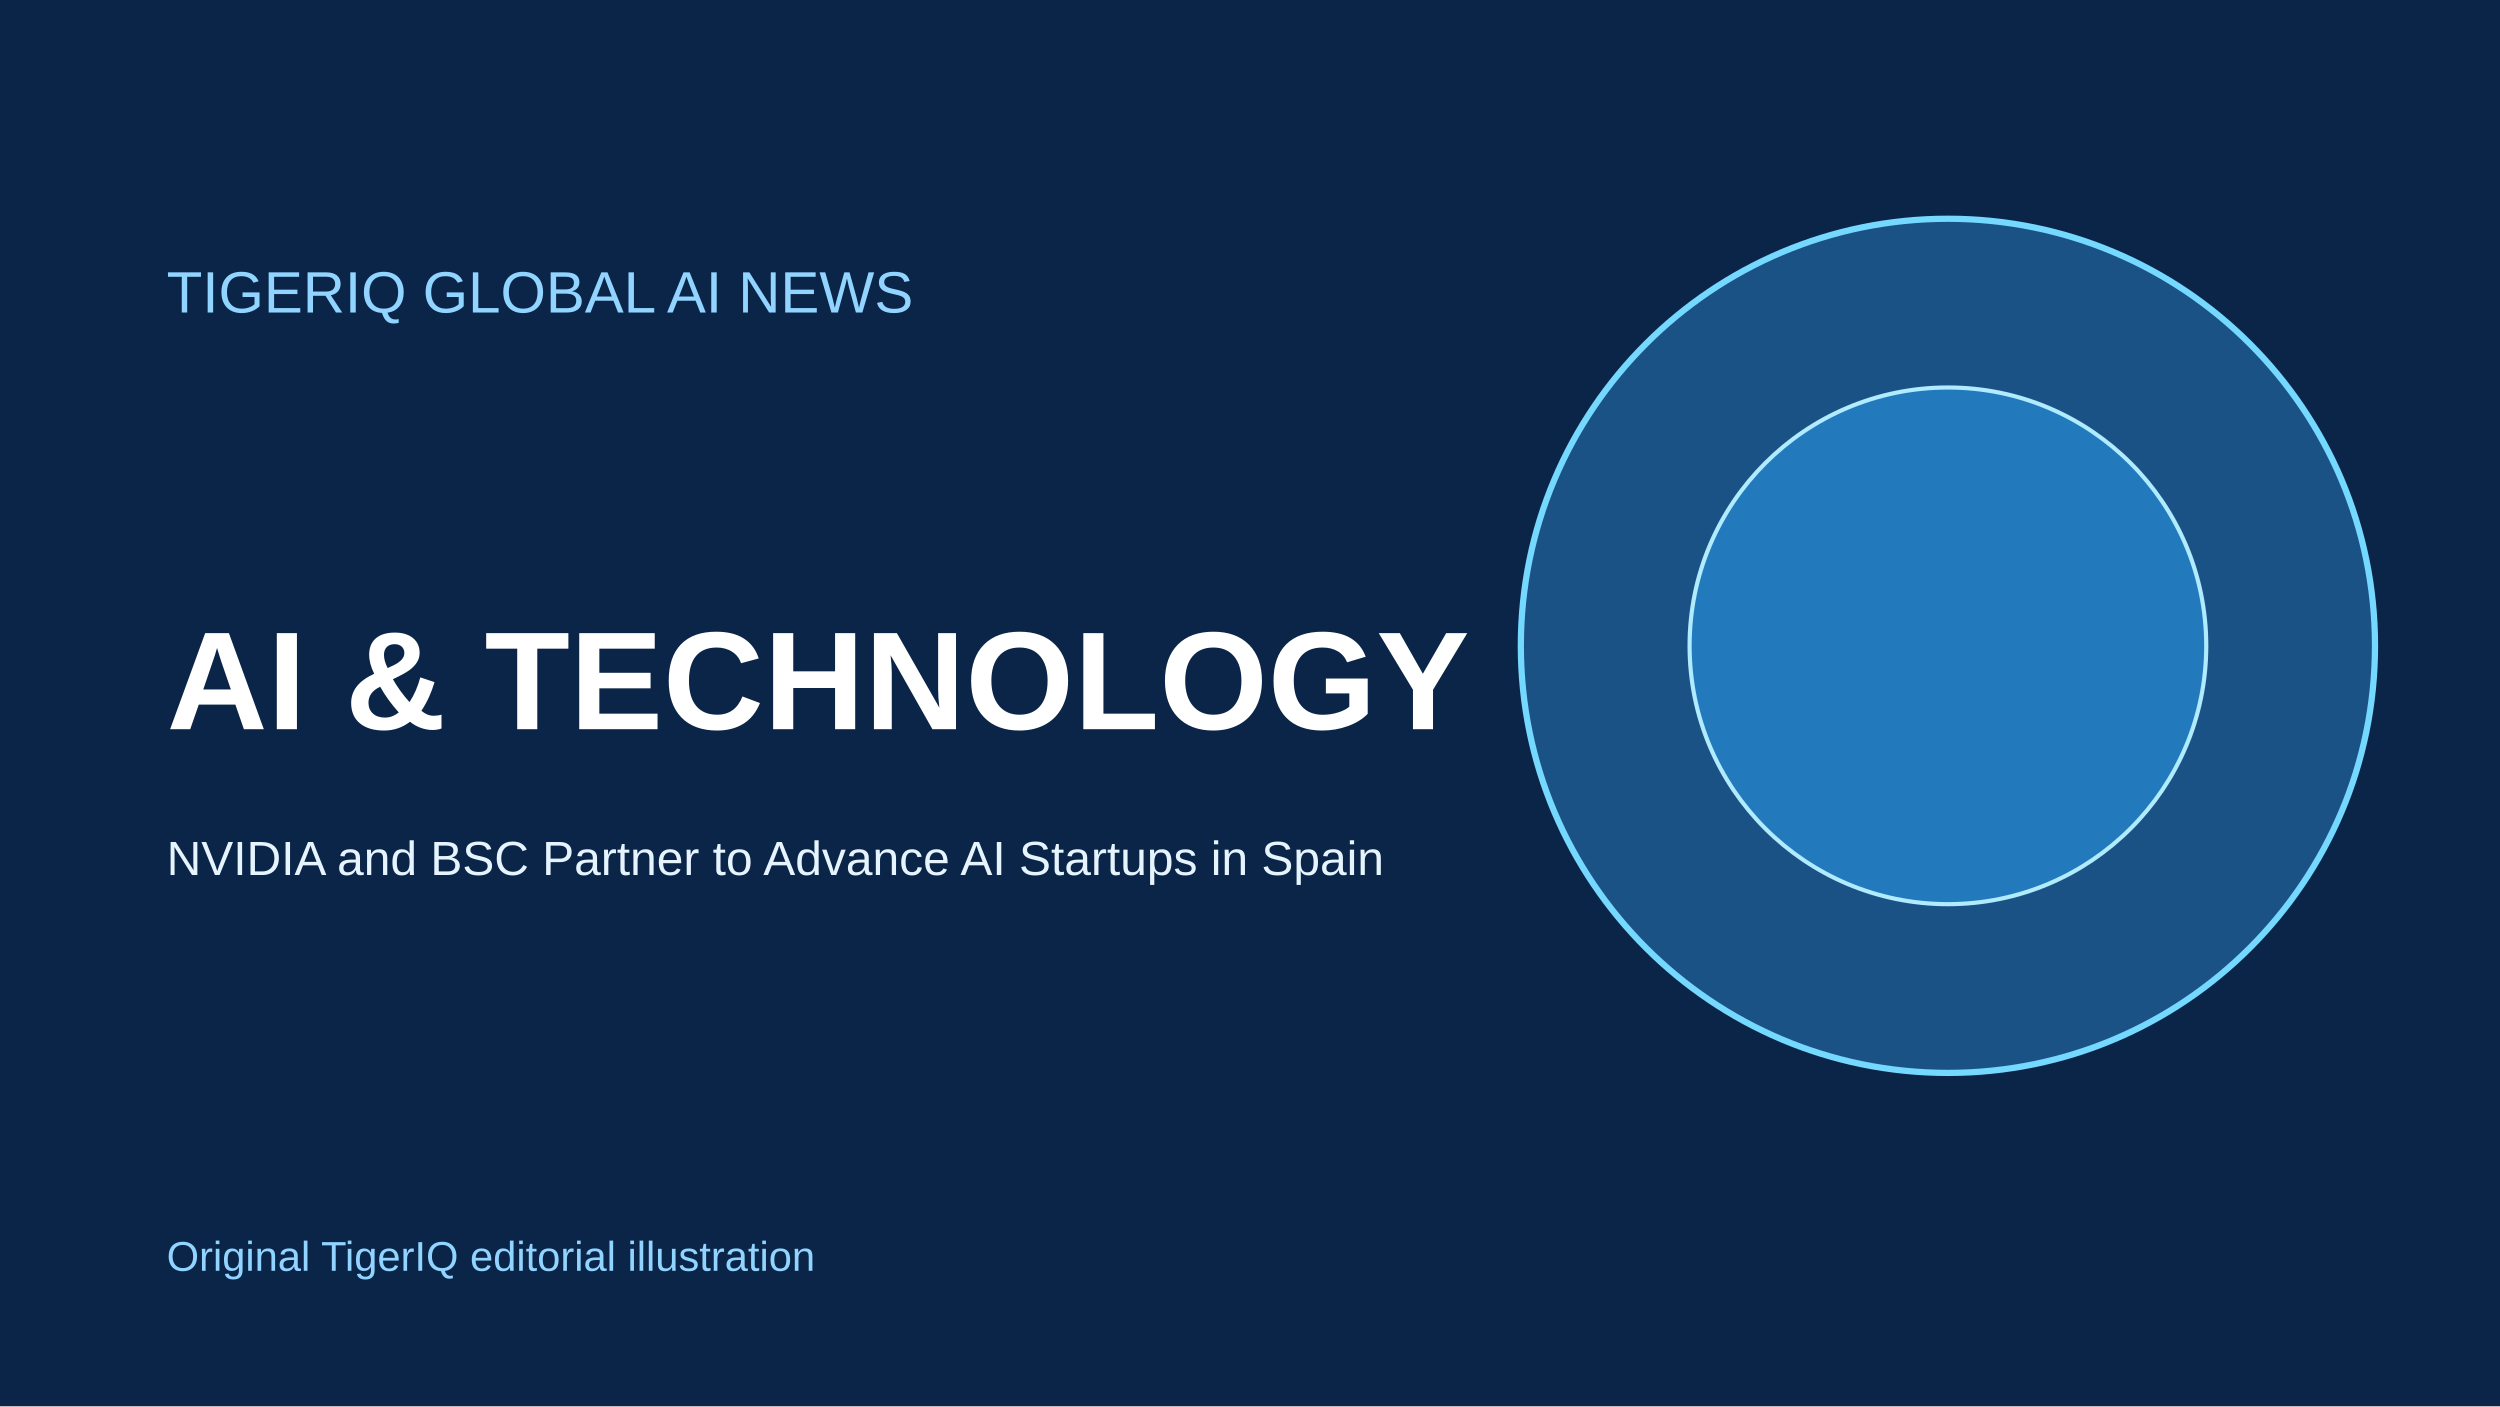
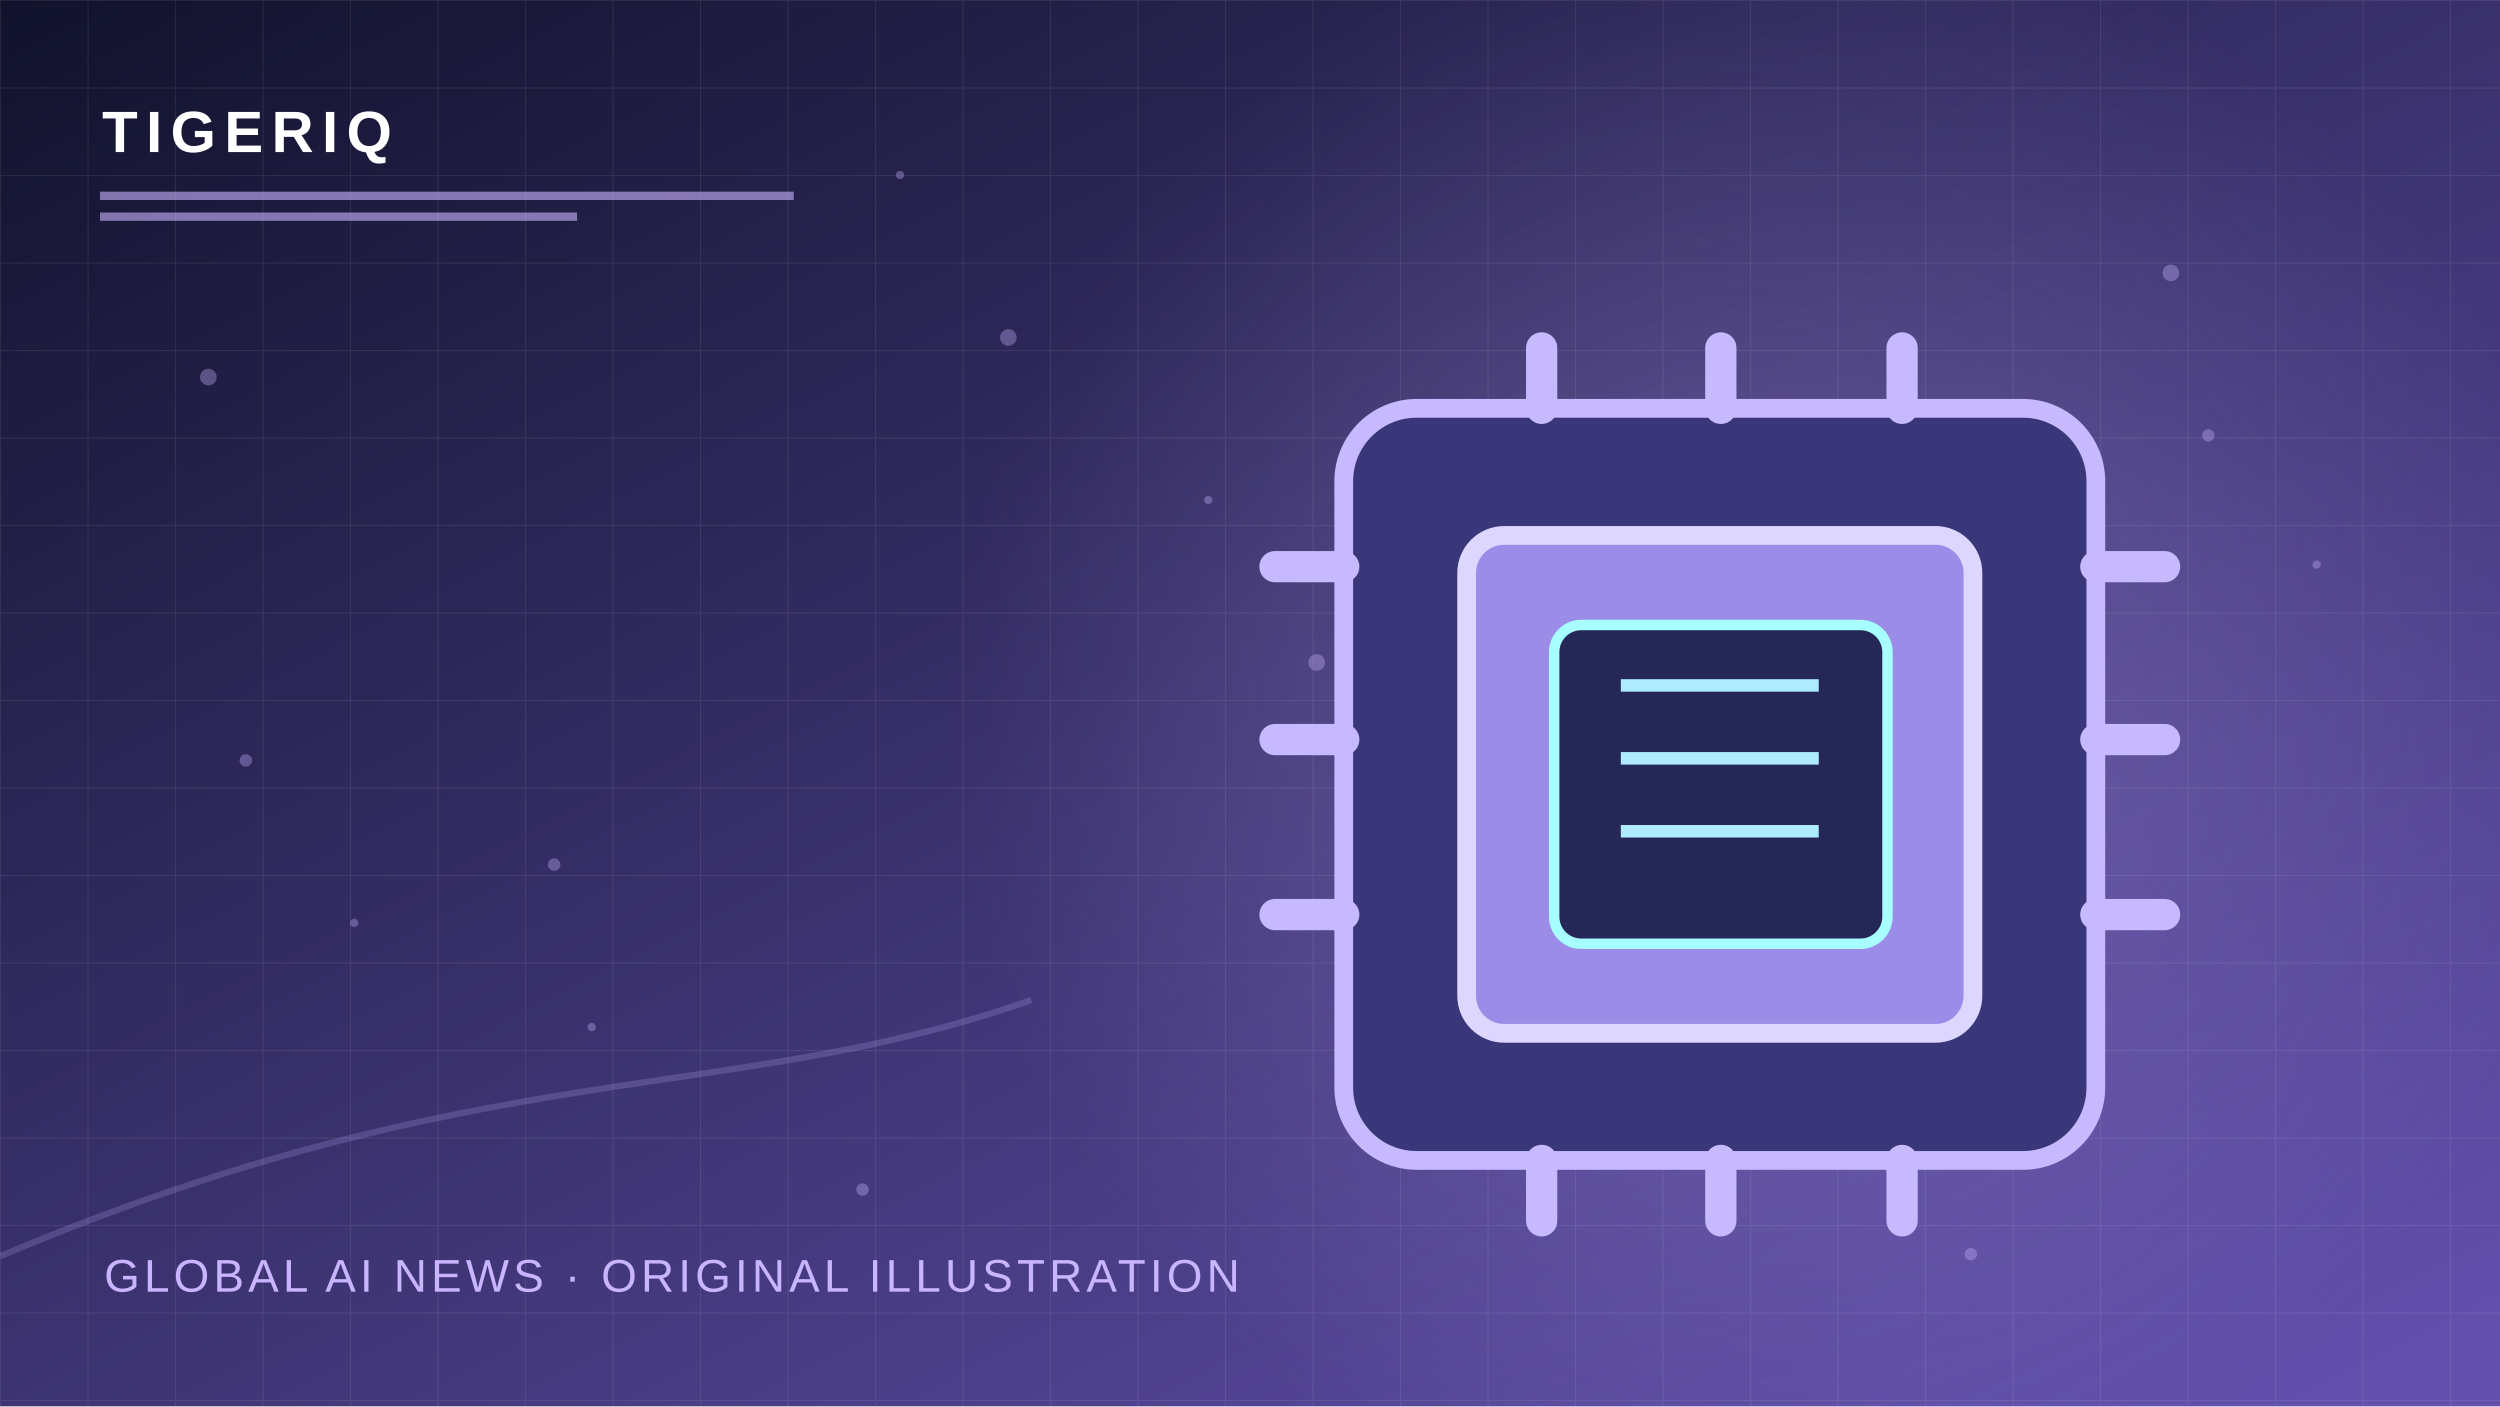
- <svg xmlns="http://www.w3.org/2000/svg" width="1200" height="675" viewBox="0 0 1200 675">
-   <rect width="1200" height="675" fill="#0b2548" />
-   <circle cx="935" cy="310" r="205" fill="#1b5286" stroke="#74d8ff" stroke-width="3" />
-   <circle cx="935" cy="310" r="124" fill="#227abd" stroke="#b0ebff" stroke-width="2" />
-   <text x="80" y="150" font-family="Arial,sans-serif" font-size="28" fill="#91d4ff">TIGERIQ GLOBAL AI NEWS</text>
-   <text x="80" y="350" font-family="Arial,sans-serif" font-size="67" font-weight="bold" fill="#ffffff">AI &amp; TECHNOLOGY</text>
-   <text x="80" y="420" font-family="Arial,sans-serif" font-size="23" fill="#e5f4ff">NVIDIA and BSC Partner to Advance AI Startups in Spain</text>
-   <text x="80" y="610" font-family="Arial,sans-serif" font-size="20" fill="#91d4ff">Original TigerIQ editorial illustration</text>
+ <svg xmlns="http://www.w3.org/2000/svg" width="1200" height="675" viewBox="0 0 1200 675" data-topic="chip">
+   <defs>
+     <linearGradient id="b" x2=".93" y2="1">
+       <stop stop-color="#11122c" />
+       <stop offset="1" stop-color="#6250ad" />
+     </linearGradient>
+     <radialGradient id="h">
+       <stop stop-color="#c9b4ff" stop-opacity=".3" />
+       <stop offset="1" stop-color="#c9b4ff" stop-opacity="0" />
+     </radialGradient>
+     <pattern id="g" width="42" height="42" patternUnits="userSpaceOnUse">
+       <path d="M42 0H0V42" stroke="#fff" stroke-opacity=".08" fill="none" />
+     </pattern>
+   </defs>
+   <rect width="1200" height="675" fill="url(#b)" />
+   <rect width="1200" height="675" fill="url(#g)" />
+   <circle cx="850" cy="348" r="398" fill="url(#h)" />
+   <circle cx="1112" cy="271" r="2" fill="#c9b4ff" opacity=".35" />
+   <circle cx="798" cy="552" r="3" fill="#c9b4ff" opacity=".35" />
+   <circle cx="484" cy="162" r="4" fill="#c9b4ff" opacity=".35" />
+   <circle cx="170" cy="443" r="2" fill="#c9b4ff" opacity=".35" />
+   <circle cx="946" cy="602" r="3" fill="#c9b4ff" opacity=".35" />
+   <circle cx="632" cy="318" r="4" fill="#c9b4ff" opacity=".35" />
+   <circle cx="284" cy="493" r="2" fill="#c9b4ff" opacity=".35" />
+   <circle cx="1060" cy="209" r="3" fill="#c9b4ff" opacity=".35" />
+   <circle cx="746" cy="368" r="4" fill="#c9b4ff" opacity=".35" />
+   <circle cx="432" cy="84" r="2" fill="#c9b4ff" opacity=".35" />
+   <circle cx="118" cy="365" r="3" fill="#c9b4ff" opacity=".35" />
+   <circle cx="894" cy="540" r="4" fill="#c9b4ff" opacity=".35" />
+   <circle cx="580" cy="240" r="2" fill="#c9b4ff" opacity=".35" />
+   <circle cx="266" cy="415" r="3" fill="#c9b4ff" opacity=".35" />
+   <circle cx="1042" cy="131" r="4" fill="#c9b4ff" opacity=".35" />
+   <circle cx="728" cy="306" r="2" fill="#c9b4ff" opacity=".35" />
+   <circle cx="414" cy="571" r="3" fill="#c9b4ff" opacity=".35" />
+   <circle cx="100" cy="181" r="4" fill="#c9b4ff" opacity=".35" />
+   <circle cx="842" cy="462" r="2" fill="#c9b4ff" opacity=".35" />
+   <path d="M0 603c232-98 351-72 495-123" stroke="#c9b4ff" stroke-opacity=".2" stroke-width="3" fill="none" />
+   <g stroke="#c7b9ff" stroke-width="9" stroke-linejoin="round">
+     <rect x="645" y="196" width="361" height="361" rx="35" fill="#393679" />
+     <rect x="704" y="257" width="243" height="239" rx="18" fill="#9a8ce7" stroke="#ddd6ff" />
+     <rect x="746" y="300" width="160" height="153" rx="13" fill="#252857" stroke="#a8ffff" stroke-width="5" />
+     <path d="M740 167v29m86-29v29m87-29v29m-173 361v29m86-29v29m87-29v29M612 272h33m-33 83h33m-33 84h33m361-167h33m-33 83h33m-33 84h33" stroke-width="15" stroke-linecap="round" />
+     <path d="M778 329h95m-95 35h95m-95 35h95" stroke="#aeebff" stroke-width="6" />
+   </g>
+   <path d="M48 94h333M48 104h229" stroke="#c9b4ff" stroke-width="4" stroke-opacity=".6" />
+   <text x="49" y="73" font-family="Arial,sans-serif" font-size="28" letter-spacing="4" font-weight="bold" fill="#ffffff">TIGERIQ</text>
+   <text x="50" y="620" font-family="Arial,sans-serif" font-size="22" letter-spacing="2" fill="#c9b4ff">GLOBAL AI NEWS · ORIGINAL ILLUSTRATION</text>
</svg>
